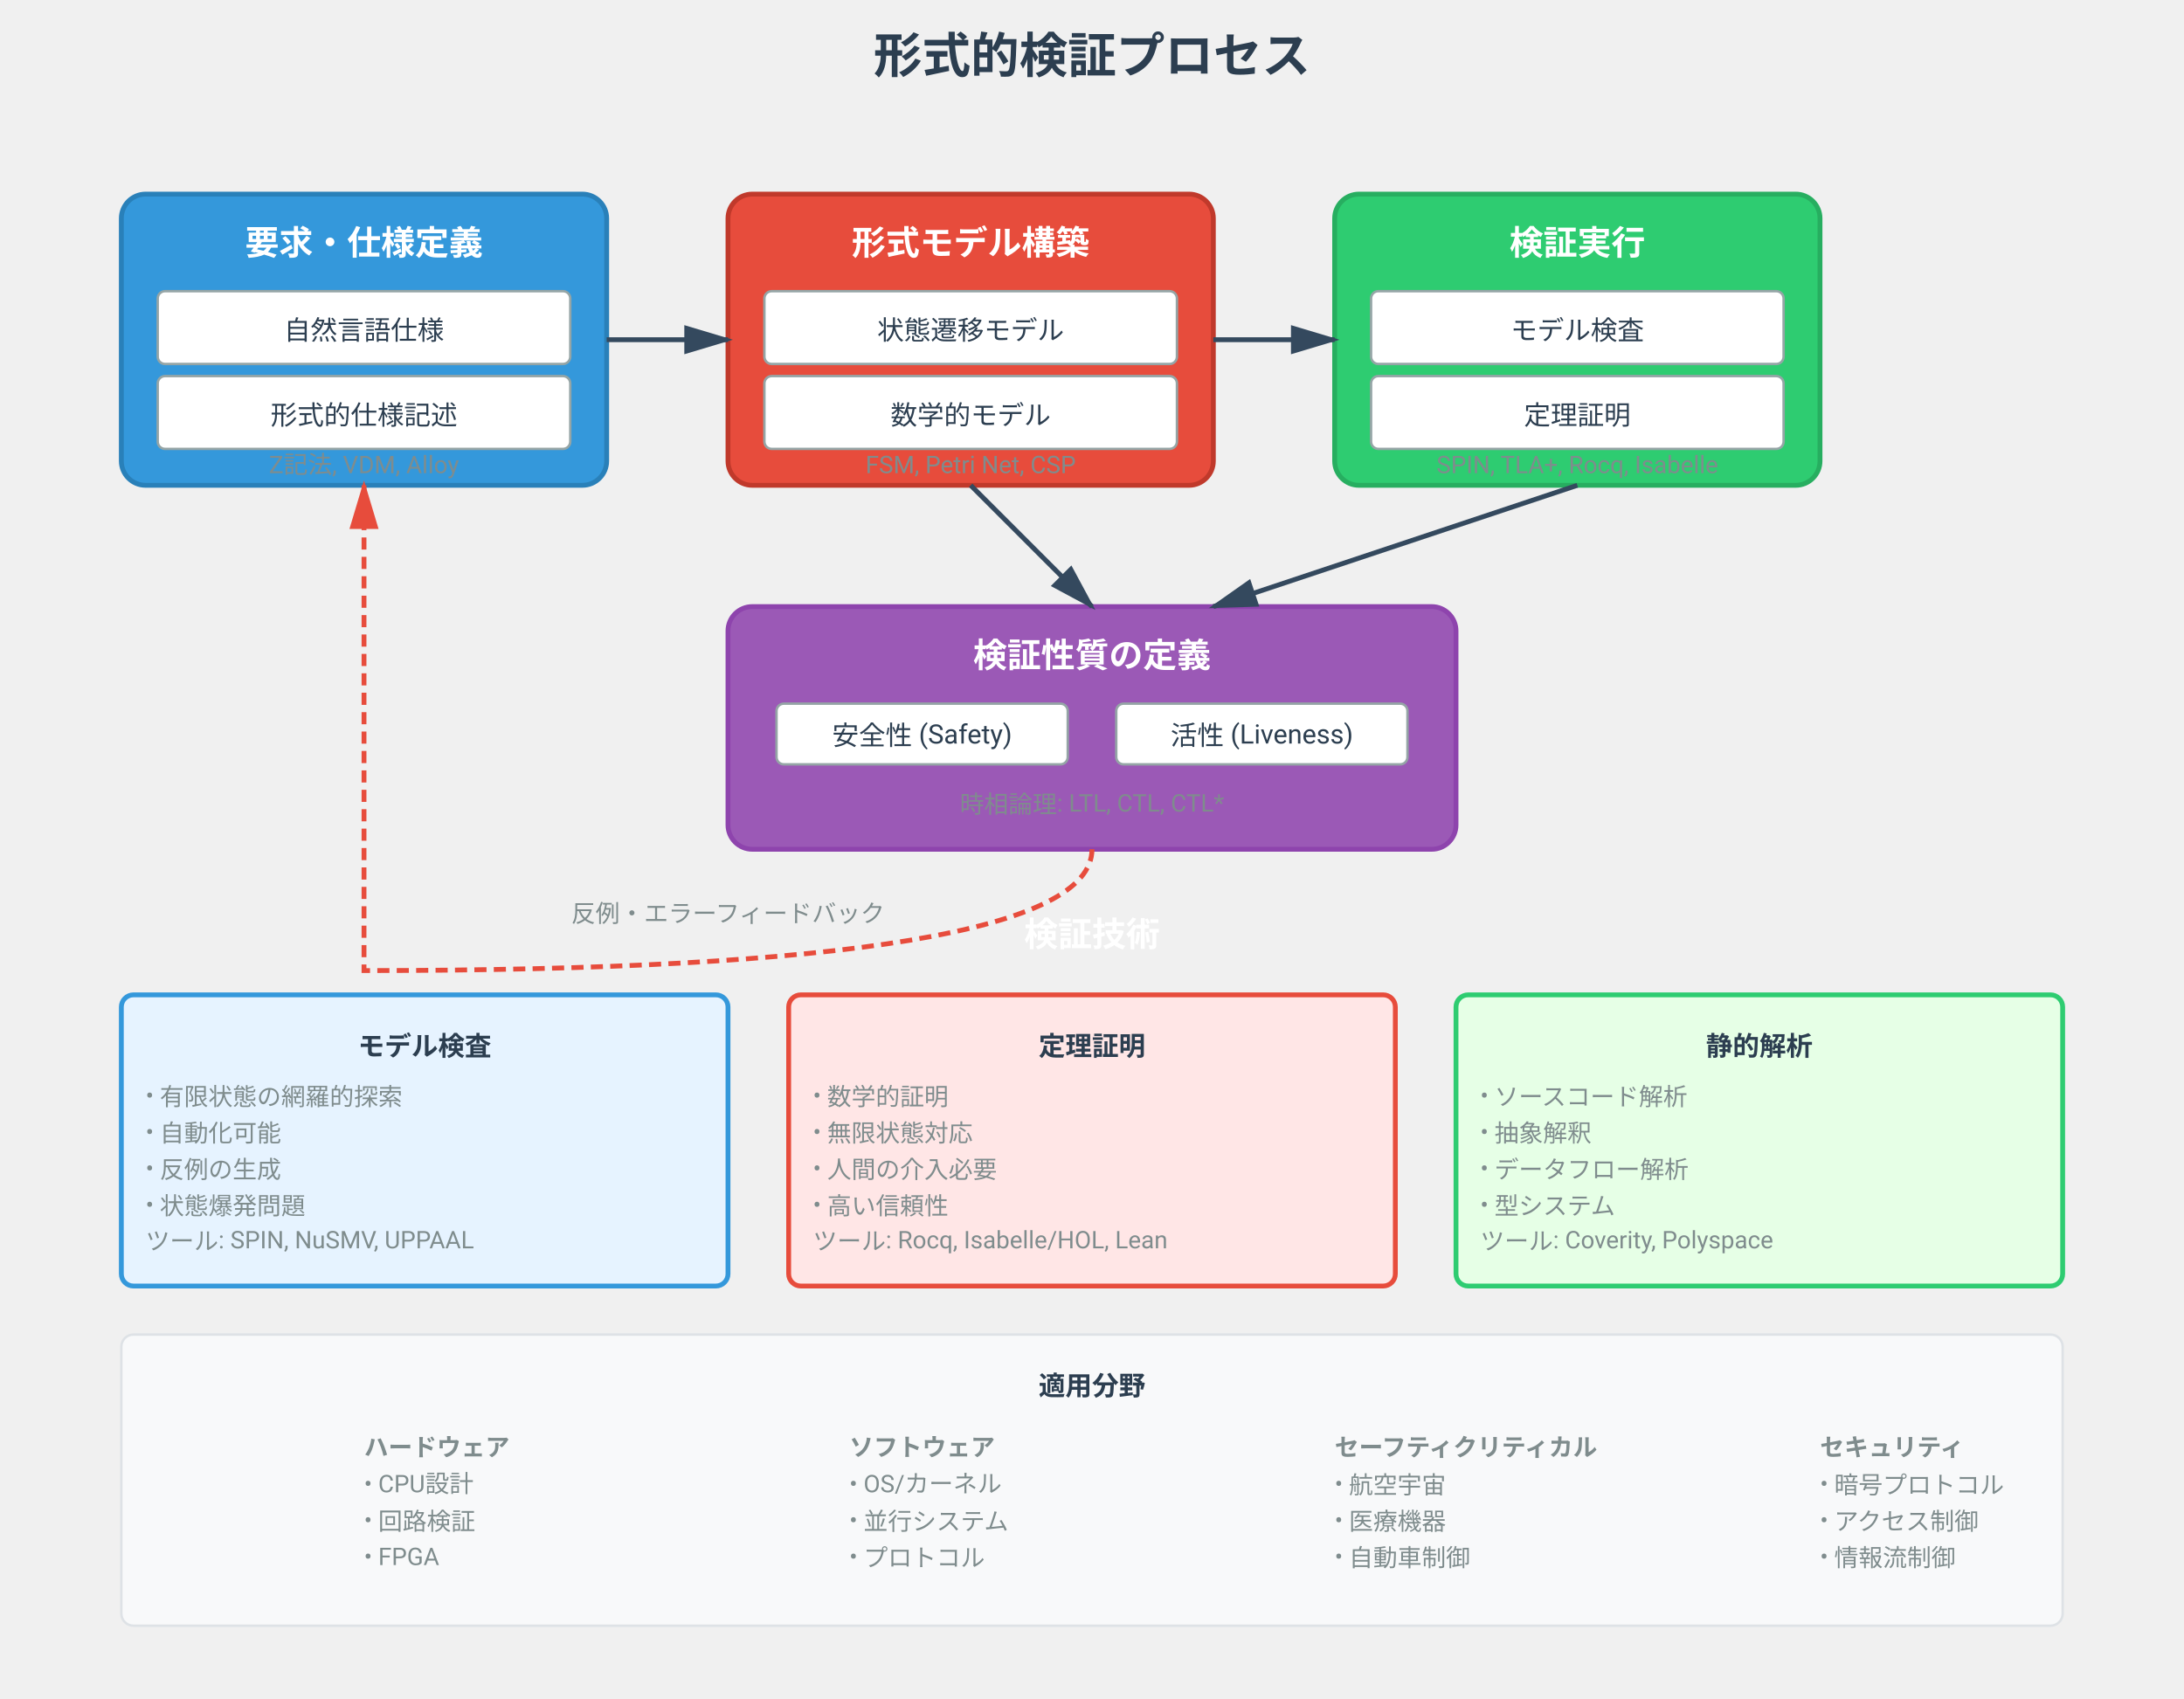
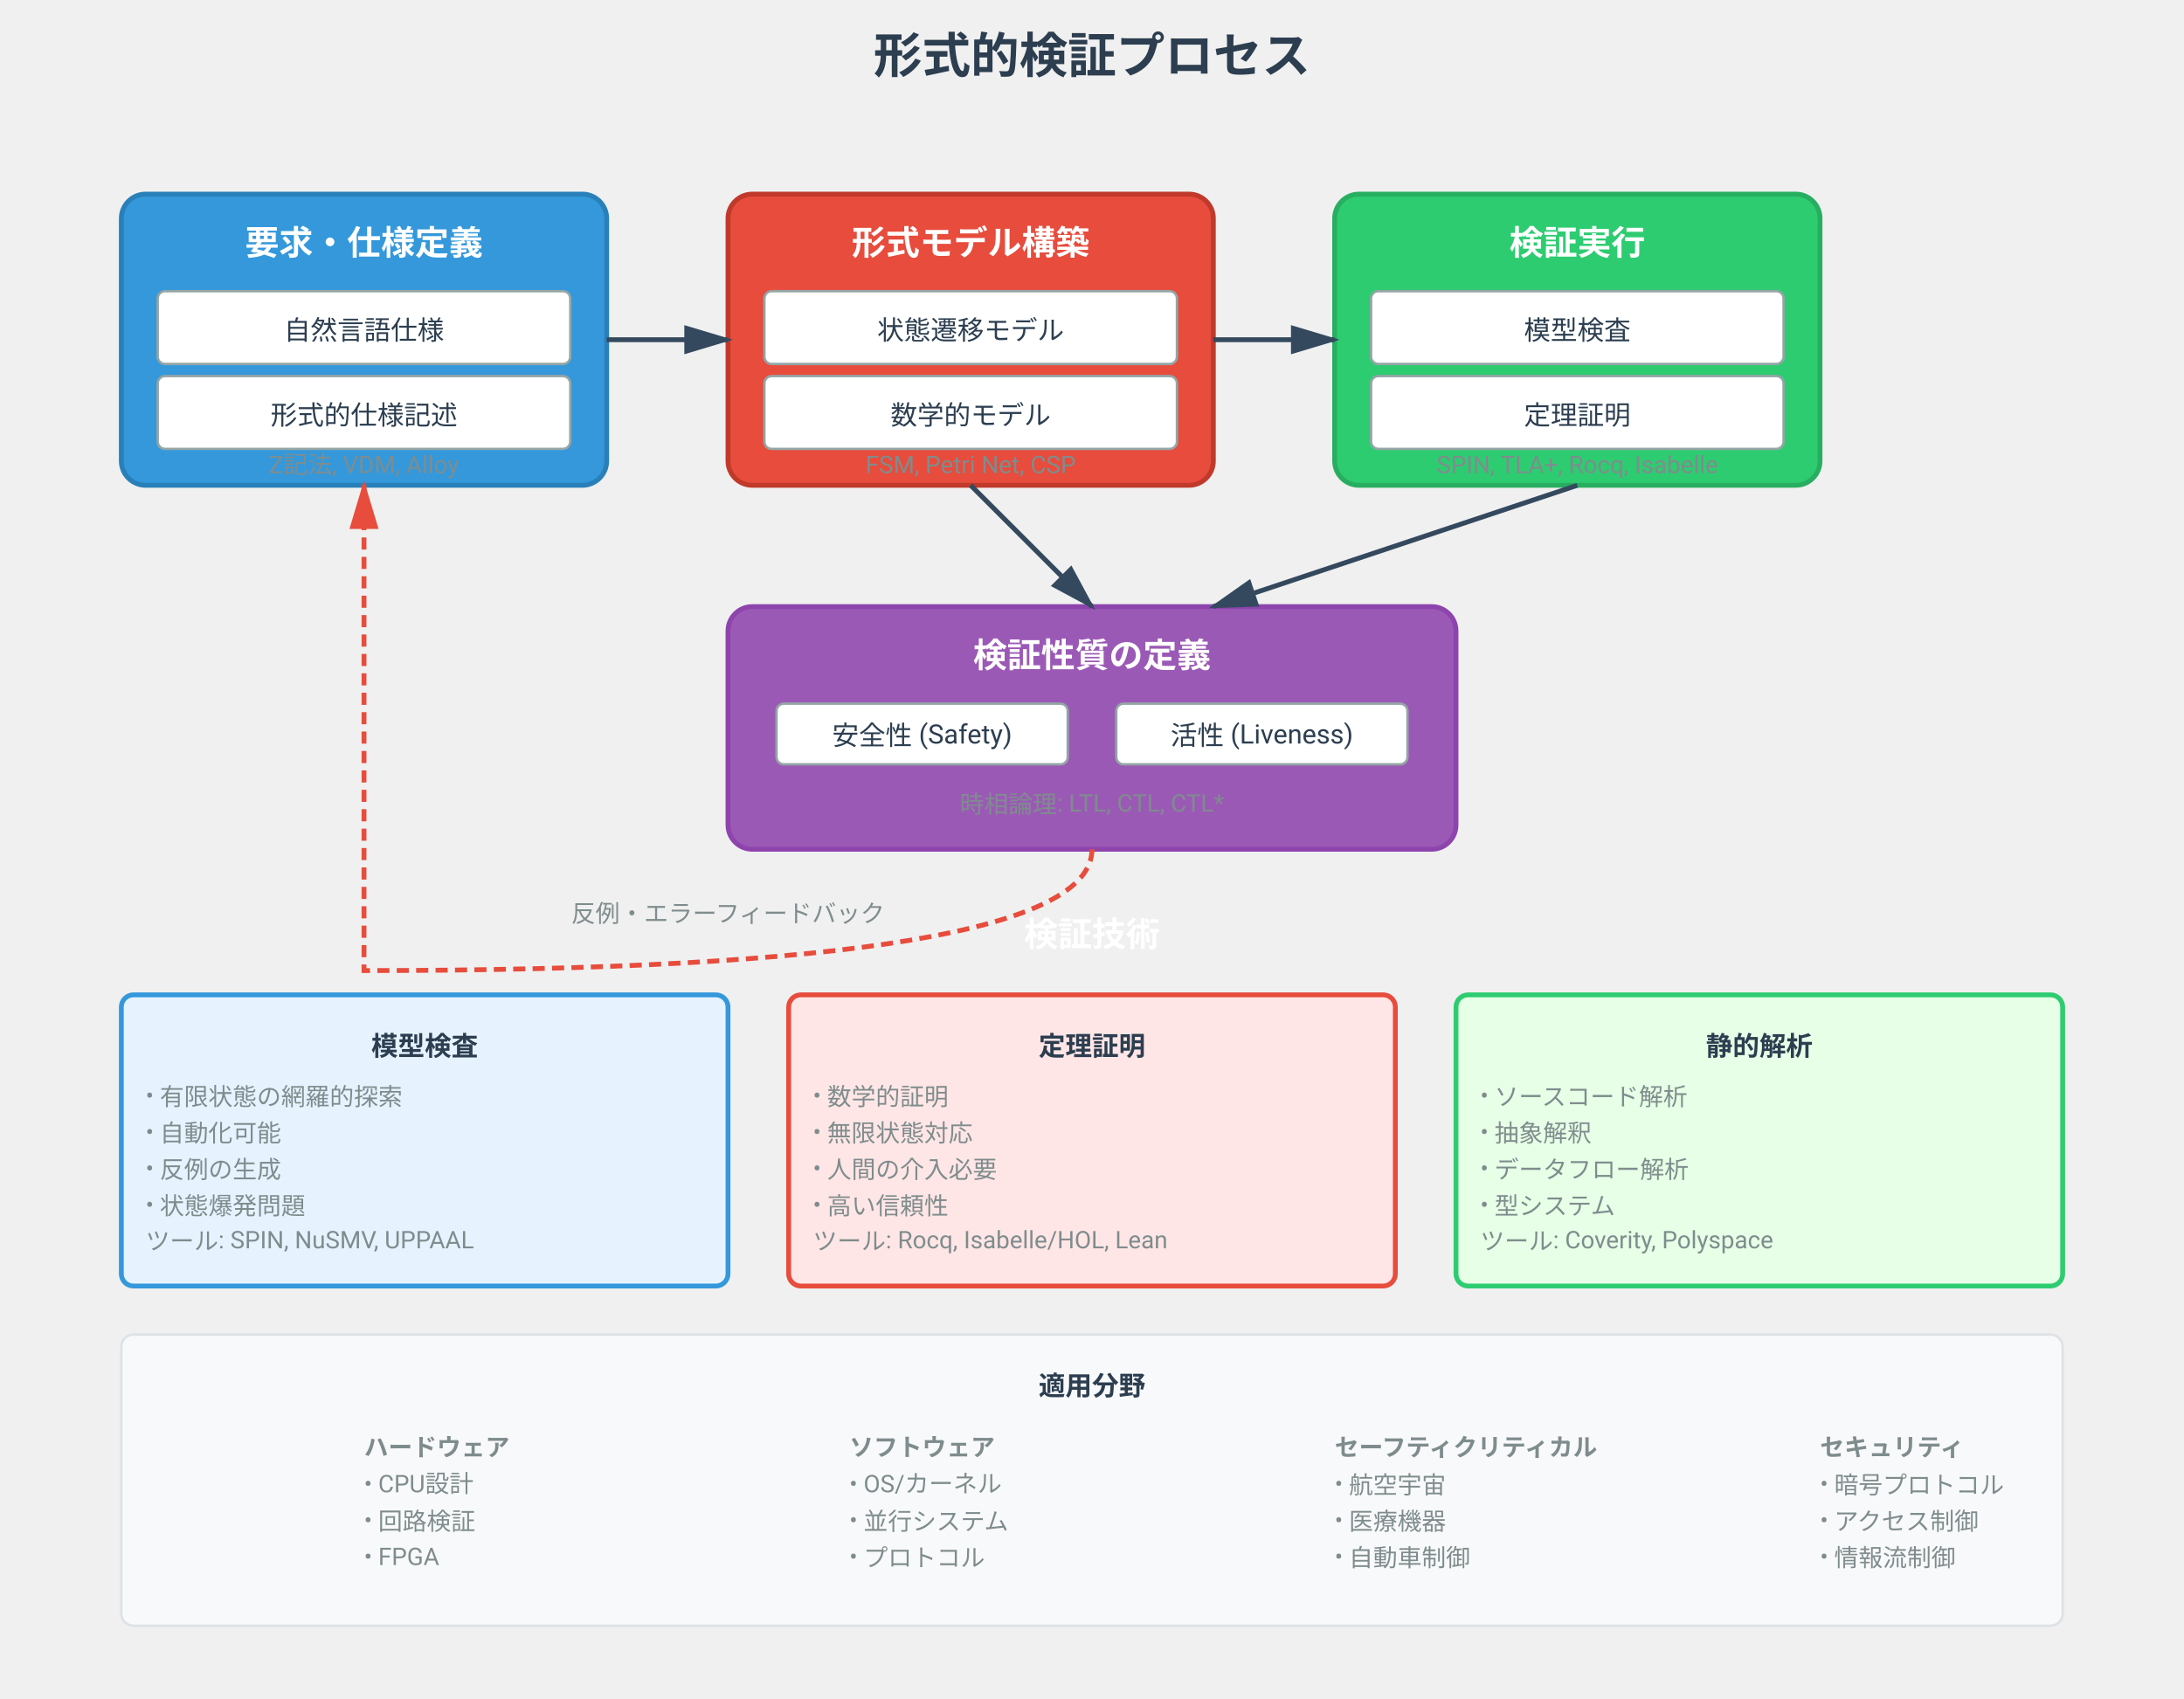
<svg xmlns="http://www.w3.org/2000/svg" width="900" height="700" viewBox="0 0 900 700">
  <defs>
    <style>
      .title { font-family: -apple-system, BlinkMacSystemFont, 'Segoe UI', Roboto, 'Helvetica Neue', Arial, 'Noto Sans', sans-serif, 'Apple Color Emoji', 'Segoe UI Emoji', 'Segoe UI Symbol', 'Noto Color Emoji'; font-size: 20px; font-weight: bold; fill: #2c3e50; }
      .stage-title { font-family: -apple-system, BlinkMacSystemFont, 'Segoe UI', Roboto, 'Helvetica Neue', Arial, 'Noto Sans', sans-serif, 'Apple Color Emoji', 'Segoe UI Emoji', 'Segoe UI Symbol', 'Noto Color Emoji'; font-size: 14px; font-weight: bold; fill: #fff; }
      .method-text { font-family: -apple-system, BlinkMacSystemFont, 'Segoe UI', Roboto, 'Helvetica Neue', Arial, 'Noto Sans', sans-serif, 'Apple Color Emoji', 'Segoe UI Emoji', 'Segoe UI Symbol', 'Noto Color Emoji'; font-size: 11px; fill: #2c3e50; }
      .small-text { font-family: -apple-system, BlinkMacSystemFont, 'Segoe UI', Roboto, 'Helvetica Neue', Arial, 'Noto Sans', sans-serif, 'Apple Color Emoji', 'Segoe UI Emoji', 'Segoe UI Symbol', 'Noto Color Emoji'; font-size: 10px; fill: #7f8c8d; }
      .spec-box { fill: #3498db; stroke: #2980b9; stroke-width: 2; }
      .model-box { fill: #e74c3c; stroke: #c0392b; stroke-width: 2; }
      .verify-box { fill: #2ecc71; stroke: #27ae60; stroke-width: 2; }
      .proof-box { fill: #9b59b6; stroke: #8e44ad; stroke-width: 2; }
      .component { fill: #fff; stroke: #95a5a6; stroke-width: 1; }
      .flow-arrow { stroke: #34495e; stroke-width: 2; fill: none; marker-end: url(#arrowhead); }
      .feedback-arrow { stroke: #e74c3c; stroke-width: 2; stroke-dasharray: 5,3; fill: none; marker-end: url(#arrowhead-red); }
    </style>
    <marker id="arrowhead" markerWidth="10" markerHeight="10" refX="9" refY="3" orient="auto">
      <polygon points="0 0, 10 3, 0 6" fill="#34495e" />
    </marker>
    <marker id="arrowhead-red" markerWidth="10" markerHeight="10" refX="9" refY="3" orient="auto">
      <polygon points="0 0, 10 3, 0 6" fill="#e74c3c" />
    </marker>
  </defs>
  <text x="450" y="30" class="title" text-anchor="middle">形式的検証プロセス</text>
  <g id="specification">
    <rect x="50" y="80" width="200" height="120" class="spec-box" rx="10" />
    <text x="150" y="105" class="stage-title" text-anchor="middle">要求・仕様定義</text>
    <rect x="65" y="120" width="170" height="30" class="component" rx="3" />
    <text x="150" y="140" class="method-text" text-anchor="middle">自然言語仕様</text>
    <rect x="65" y="155" width="170" height="30" class="component" rx="3" />
    <text x="150" y="175" class="method-text" text-anchor="middle">形式的仕様記述</text>
    <text x="150" y="195" class="small-text" text-anchor="middle">Z記法, VDM, Alloy</text>
  </g>
  <g id="model">
    <rect x="300" y="80" width="200" height="120" class="model-box" rx="10" />
    <text x="400" y="105" class="stage-title" text-anchor="middle">形式モデル構築</text>
    <rect x="315" y="120" width="170" height="30" class="component" rx="3" />
    <text x="400" y="140" class="method-text" text-anchor="middle">状態遷移モデル</text>
    <rect x="315" y="155" width="170" height="30" class="component" rx="3" />
    <text x="400" y="175" class="method-text" text-anchor="middle">数学的モデル</text>
    <text x="400" y="195" class="small-text" text-anchor="middle">FSM, Petri Net, CSP</text>
  </g>
  <g id="verification">
    <rect x="550" y="80" width="200" height="120" class="verify-box" rx="10" />
    <text x="650" y="105" class="stage-title" text-anchor="middle">検証実行</text>
    <rect x="565" y="120" width="170" height="30" class="component" rx="3" />
-     <text x="650" y="140" class="method-text" text-anchor="middle">モデル検査</text>
+     <text x="650" y="140" class="method-text" text-anchor="middle">模型検査</text>
    <rect x="565" y="155" width="170" height="30" class="component" rx="3" />
    <text x="650" y="175" class="method-text" text-anchor="middle">定理証明</text>
    <text x="650" y="195" class="small-text" text-anchor="middle">SPIN, TLA+, Rocq, Isabelle</text>
  </g>
  <g id="properties">
    <rect x="300" y="250" width="300" height="100" class="proof-box" rx="10" />
    <text x="450" y="275" class="stage-title" text-anchor="middle">検証性質の定義</text>
    <rect x="320" y="290" width="120" height="25" class="component" rx="3" />
    <text x="380" y="307" class="method-text" text-anchor="middle">安全性 (Safety)</text>
    <rect x="460" y="290" width="120" height="25" class="component" rx="3" />
    <text x="520" y="307" class="method-text" text-anchor="middle">活性 (Liveness)</text>
    <text x="450" y="335" class="small-text" text-anchor="middle">時相論理: LTL, CTL, CTL*</text>
  </g>
  <g id="techniques">
    <text x="450" y="390" class="stage-title" text-anchor="middle" fill="#2c3e50">検証技術</text>
    <rect x="50" y="410" width="250" height="120" fill="#e6f3ff" stroke="#3498db" stroke-width="2" rx="5" />
-     <text x="175" y="435" class="method-text" text-anchor="middle" font-weight="bold">モデル検査</text>
+     <text x="175" y="435" class="method-text" text-anchor="middle" font-weight="bold">模型検査</text>
    <text x="60" y="455" class="small-text">• 有限状態の網羅的探索</text>
    <text x="60" y="470" class="small-text">• 自動化可能</text>
    <text x="60" y="485" class="small-text">• 反例の生成</text>
    <text x="60" y="500" class="small-text">• 状態爆発問題</text>
    <text x="60" y="515" class="small-text">ツール: SPIN, NuSMV, UPPAAL</text>
    <rect x="325" y="410" width="250" height="120" fill="#ffe6e6" stroke="#e74c3c" stroke-width="2" rx="5" />
    <text x="450" y="435" class="method-text" text-anchor="middle" font-weight="bold">定理証明</text>
    <text x="335" y="455" class="small-text">• 数学的証明</text>
    <text x="335" y="470" class="small-text">• 無限状態対応</text>
    <text x="335" y="485" class="small-text">• 人間の介入必要</text>
    <text x="335" y="500" class="small-text">• 高い信頼性</text>
    <text x="335" y="515" class="small-text">ツール: Rocq, Isabelle/HOL, Lean</text>
    <rect x="600" y="410" width="250" height="120" fill="#e6ffe6" stroke="#2ecc71" stroke-width="2" rx="5" />
    <text x="725" y="435" class="method-text" text-anchor="middle" font-weight="bold">静的解析</text>
    <text x="610" y="455" class="small-text">• ソースコード解析</text>
    <text x="610" y="470" class="small-text">• 抽象解釈</text>
    <text x="610" y="485" class="small-text">• データフロー解析</text>
    <text x="610" y="500" class="small-text">• 型システム</text>
    <text x="610" y="515" class="small-text">ツール: Coverity, Polyspace</text>
  </g>
  <path d="M 250 140 L 300 140" class="flow-arrow" />
  <path d="M 500 140 L 550 140" class="flow-arrow" />
  <path d="M 400 200 L 450 250" class="flow-arrow" />
  <path d="M 650 200 L 500 250" class="flow-arrow" />
  <path d="M 450 350 Q 450 400 150 400 Q 150 200 150 200" class="feedback-arrow" />
  <text x="300" y="380" class="small-text" text-anchor="middle">反例・エラーフィードバック</text>
  <g id="applications">
    <rect x="50" y="550" width="800" height="120" fill="#f8f9fa" stroke="#dee2e6" stroke-width="1" rx="5" />
    <text x="450" y="575" class="method-text" text-anchor="middle" font-weight="bold">適用分野</text>
    <text x="150" y="600" class="small-text" font-weight="bold">ハードウェア</text>
    <text x="150" y="615" class="small-text">• CPU設計</text>
    <text x="150" y="630" class="small-text">• 回路検証</text>
    <text x="150" y="645" class="small-text">• FPGA</text>
    <text x="350" y="600" class="small-text" font-weight="bold">ソフトウェア</text>
    <text x="350" y="615" class="small-text">• OS/カーネル</text>
    <text x="350" y="630" class="small-text">• 並行システム</text>
    <text x="350" y="645" class="small-text">• プロトコル</text>
    <text x="550" y="600" class="small-text" font-weight="bold">セーフティクリティカル</text>
    <text x="550" y="615" class="small-text">• 航空宇宙</text>
    <text x="550" y="630" class="small-text">• 医療機器</text>
    <text x="550" y="645" class="small-text">• 自動車制御</text>
    <text x="750" y="600" class="small-text" font-weight="bold">セキュリティ</text>
    <text x="750" y="615" class="small-text">• 暗号プロトコル</text>
    <text x="750" y="630" class="small-text">• アクセス制御</text>
    <text x="750" y="645" class="small-text">• 情報流制御</text>
  </g>
</svg>
